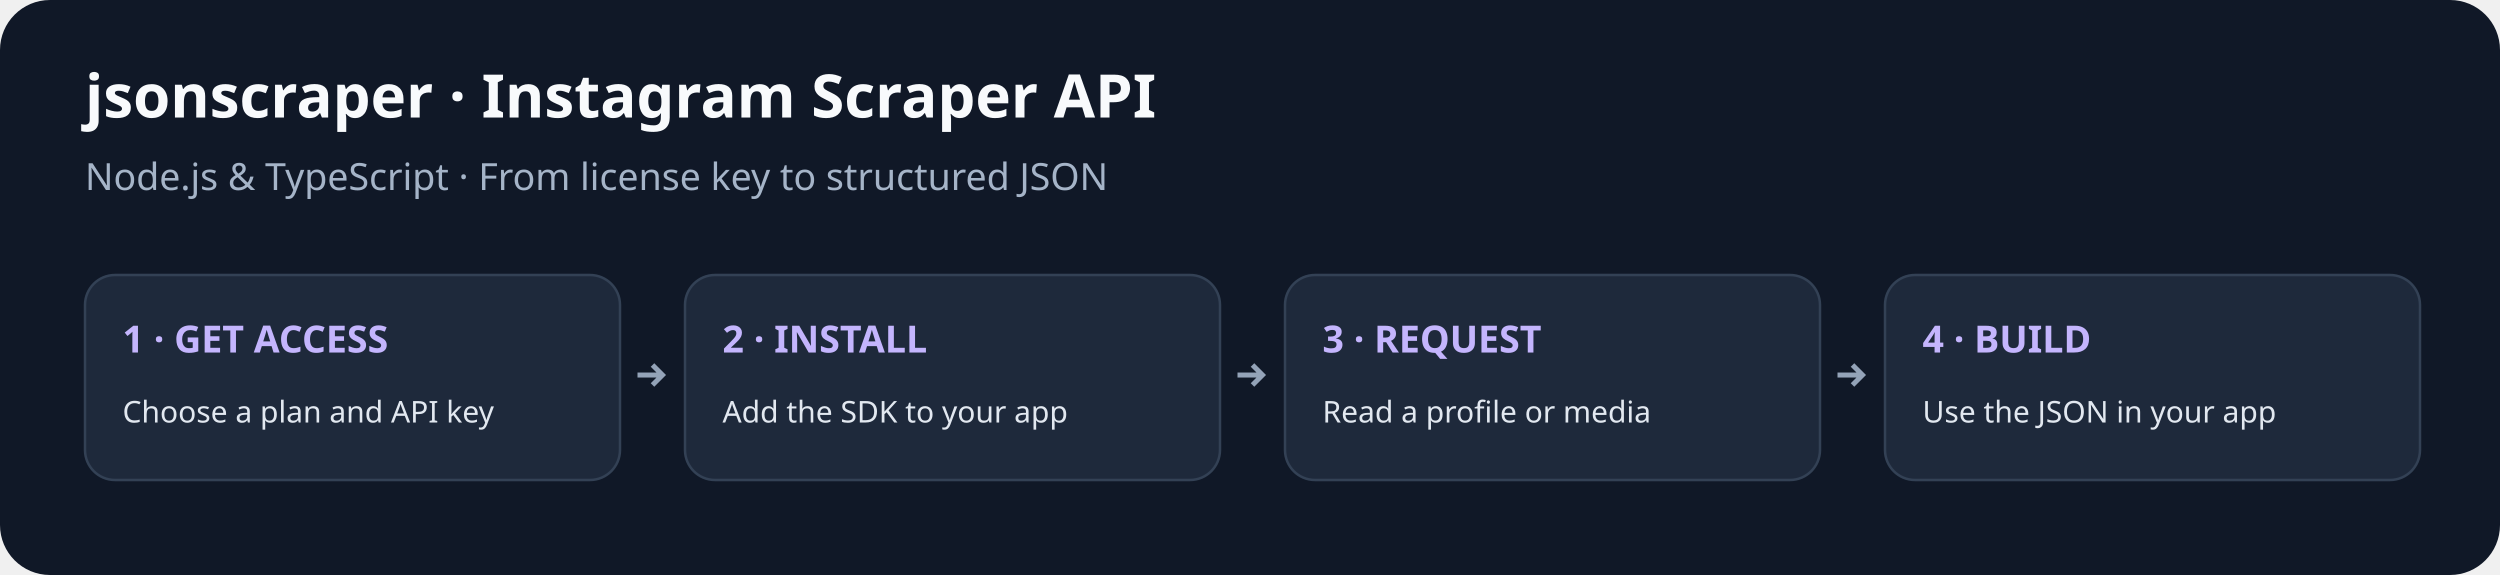
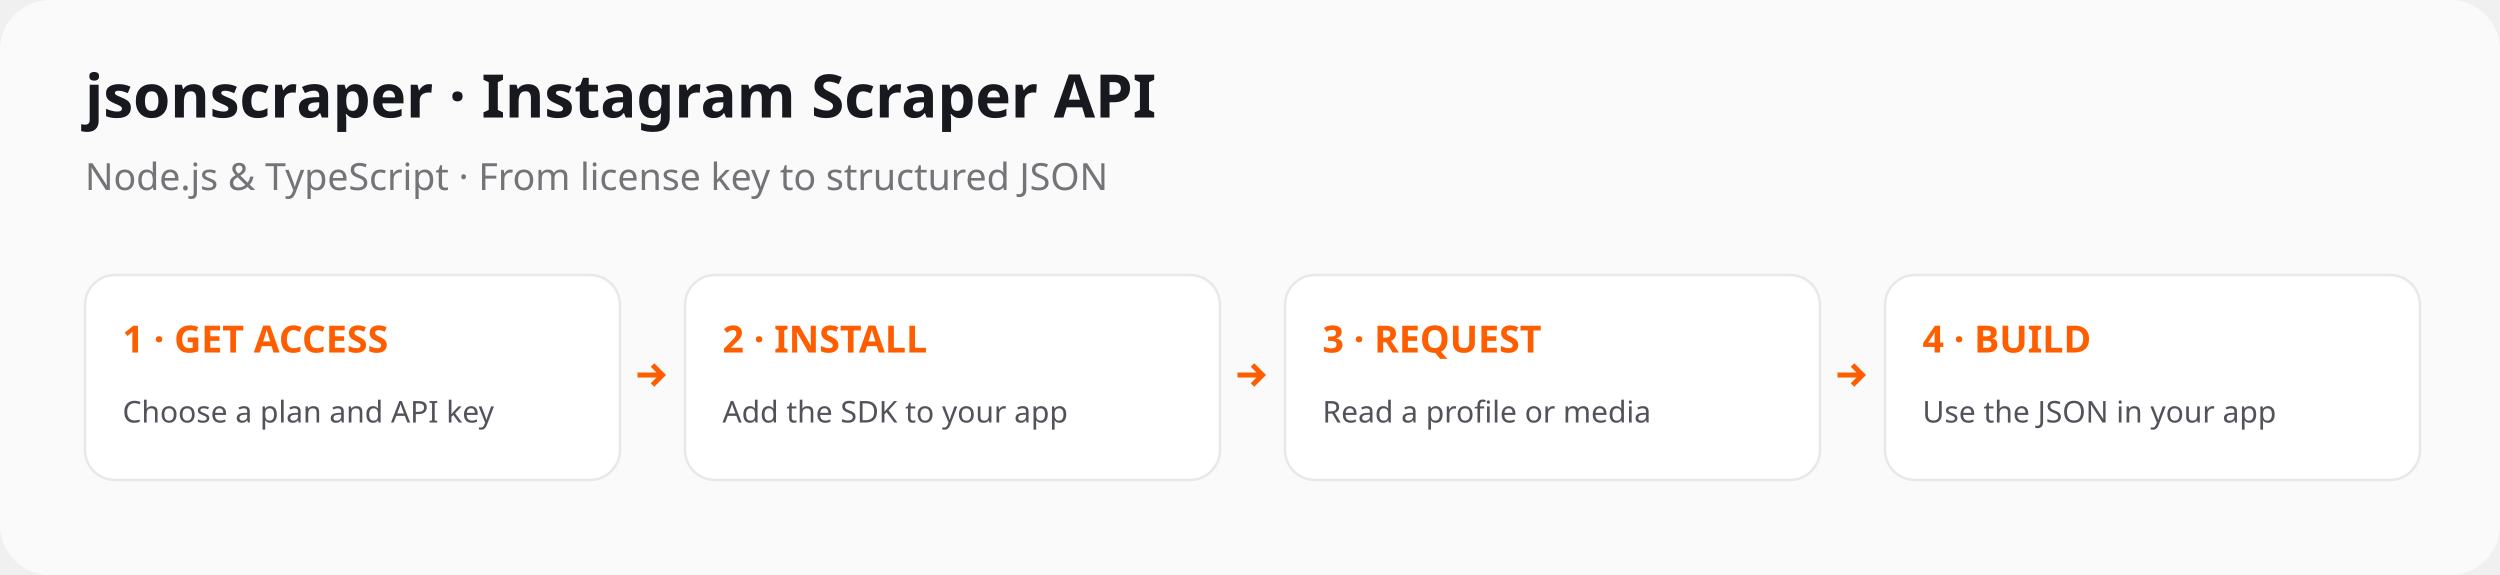
<svg xmlns="http://www.w3.org/2000/svg" width="1000" height="230" viewBox="0 0 1000 230" role="img" aria-label="Instagram API quick start">
-   <rect width="1000" height="230" rx="20" fill="#101827" />
-   <text x="34" y="47" fill="#f8fafc" font-family="sans-serif" font-size="24" font-weight="700">jsonscraper · Instagram Scraper API</text>
-   <text x="34" y="76" fill="#a5b4c8" font-family="sans-serif" font-size="15">Node.js &amp; TypeScript · From license key to structured JSON</text>
-   <rect x="34" y="110" width="214" height="82" rx="12" fill="#1e293b" stroke="#334155" />
-   <text x="49" y="141" fill="#c4b5fd" font-family="sans-serif" font-size="15" font-weight="700">1 · GET ACCESS</text>
-   <text x="49" y="169" fill="#e2e8f0" font-family="sans-serif" font-size="12">Choose a plan and API key</text>
-   <path d="M255 150h10m-4-4 4 4-4 4" fill="none" stroke="#94a3b8" stroke-width="2" />
-   <rect x="274" y="110" width="214" height="82" rx="12" fill="#1e293b" stroke="#334155" />
-   <text x="289" y="141" fill="#c4b5fd" font-family="sans-serif" font-size="15" font-weight="700">2 · INSTALL</text>
-   <text x="289" y="169" fill="#e2e8f0" font-family="sans-serif" font-size="12">Add the SDK to your app</text>
-   <path d="M495 150h10m-4-4 4 4-4 4" fill="none" stroke="#94a3b8" stroke-width="2" />
-   <rect x="514" y="110" width="214" height="82" rx="12" fill="#1e293b" stroke="#334155" />
-   <text x="529" y="141" fill="#c4b5fd" font-family="sans-serif" font-size="15" font-weight="700">3 · REQUEST</text>
-   <text x="529" y="169" fill="#e2e8f0" font-family="sans-serif" font-size="12">Read a profile or media</text>
-   <path d="M735 150h10m-4-4 4 4-4 4" fill="none" stroke="#94a3b8" stroke-width="2" />
-   <rect x="754" y="110" width="214" height="82" rx="12" fill="#1e293b" stroke="#334155" />
-   <text x="769" y="141" fill="#c4b5fd" font-family="sans-serif" font-size="15" font-weight="700">4 · BUILD</text>
-   <text x="769" y="169" fill="#e2e8f0" font-family="sans-serif" font-size="12">Use the JSON in your app</text>
+   <rect width="1000" height="230" rx="20" fill="#fafafa" />
+   <text x="34" y="47" fill="#17191f" font-family="sans-serif" font-size="24" font-weight="700">jsonscraper · Instagram Scraper API</text>
+   <text x="34" y="76" fill="#747478" font-family="sans-serif" font-size="15">Node.js &amp; TypeScript · From license key to structured JSON</text>
+   <rect x="34" y="110" width="214" height="82" rx="12" fill="#ffffff" stroke="#e8e8eb" />
+   <text x="49" y="141" fill="#ff5e00" font-family="sans-serif" font-size="15" font-weight="700">1 · GET ACCESS</text>
+   <text x="49" y="169" fill="#52525b" font-family="sans-serif" font-size="12">Choose a plan and API key</text>
+   <path d="M255 150h10m-4-4 4 4-4 4" fill="none" stroke="#ff5e00" stroke-width="2" />
+   <rect x="274" y="110" width="214" height="82" rx="12" fill="#ffffff" stroke="#e8e8eb" />
+   <text x="289" y="141" fill="#ff5e00" font-family="sans-serif" font-size="15" font-weight="700">2 · INSTALL</text>
+   <text x="289" y="169" fill="#52525b" font-family="sans-serif" font-size="12">Add the SDK to your app</text>
+   <path d="M495 150h10m-4-4 4 4-4 4" fill="none" stroke="#ff5e00" stroke-width="2" />
+   <rect x="514" y="110" width="214" height="82" rx="12" fill="#ffffff" stroke="#e8e8eb" />
+   <text x="529" y="141" fill="#ff5e00" font-family="sans-serif" font-size="15" font-weight="700">3 · REQUEST</text>
+   <text x="529" y="169" fill="#52525b" font-family="sans-serif" font-size="12">Read a profile or media</text>
+   <path d="M735 150h10m-4-4 4 4-4 4" fill="none" stroke="#ff5e00" stroke-width="2" />
+   <rect x="754" y="110" width="214" height="82" rx="12" fill="#ffffff" stroke="#e8e8eb" />
+   <text x="769" y="141" fill="#ff5e00" font-family="sans-serif" font-size="15" font-weight="700">4 · BUILD</text>
+   <text x="769" y="169" fill="#52525b" font-family="sans-serif" font-size="12">Use the JSON in your app</text>
</svg>
